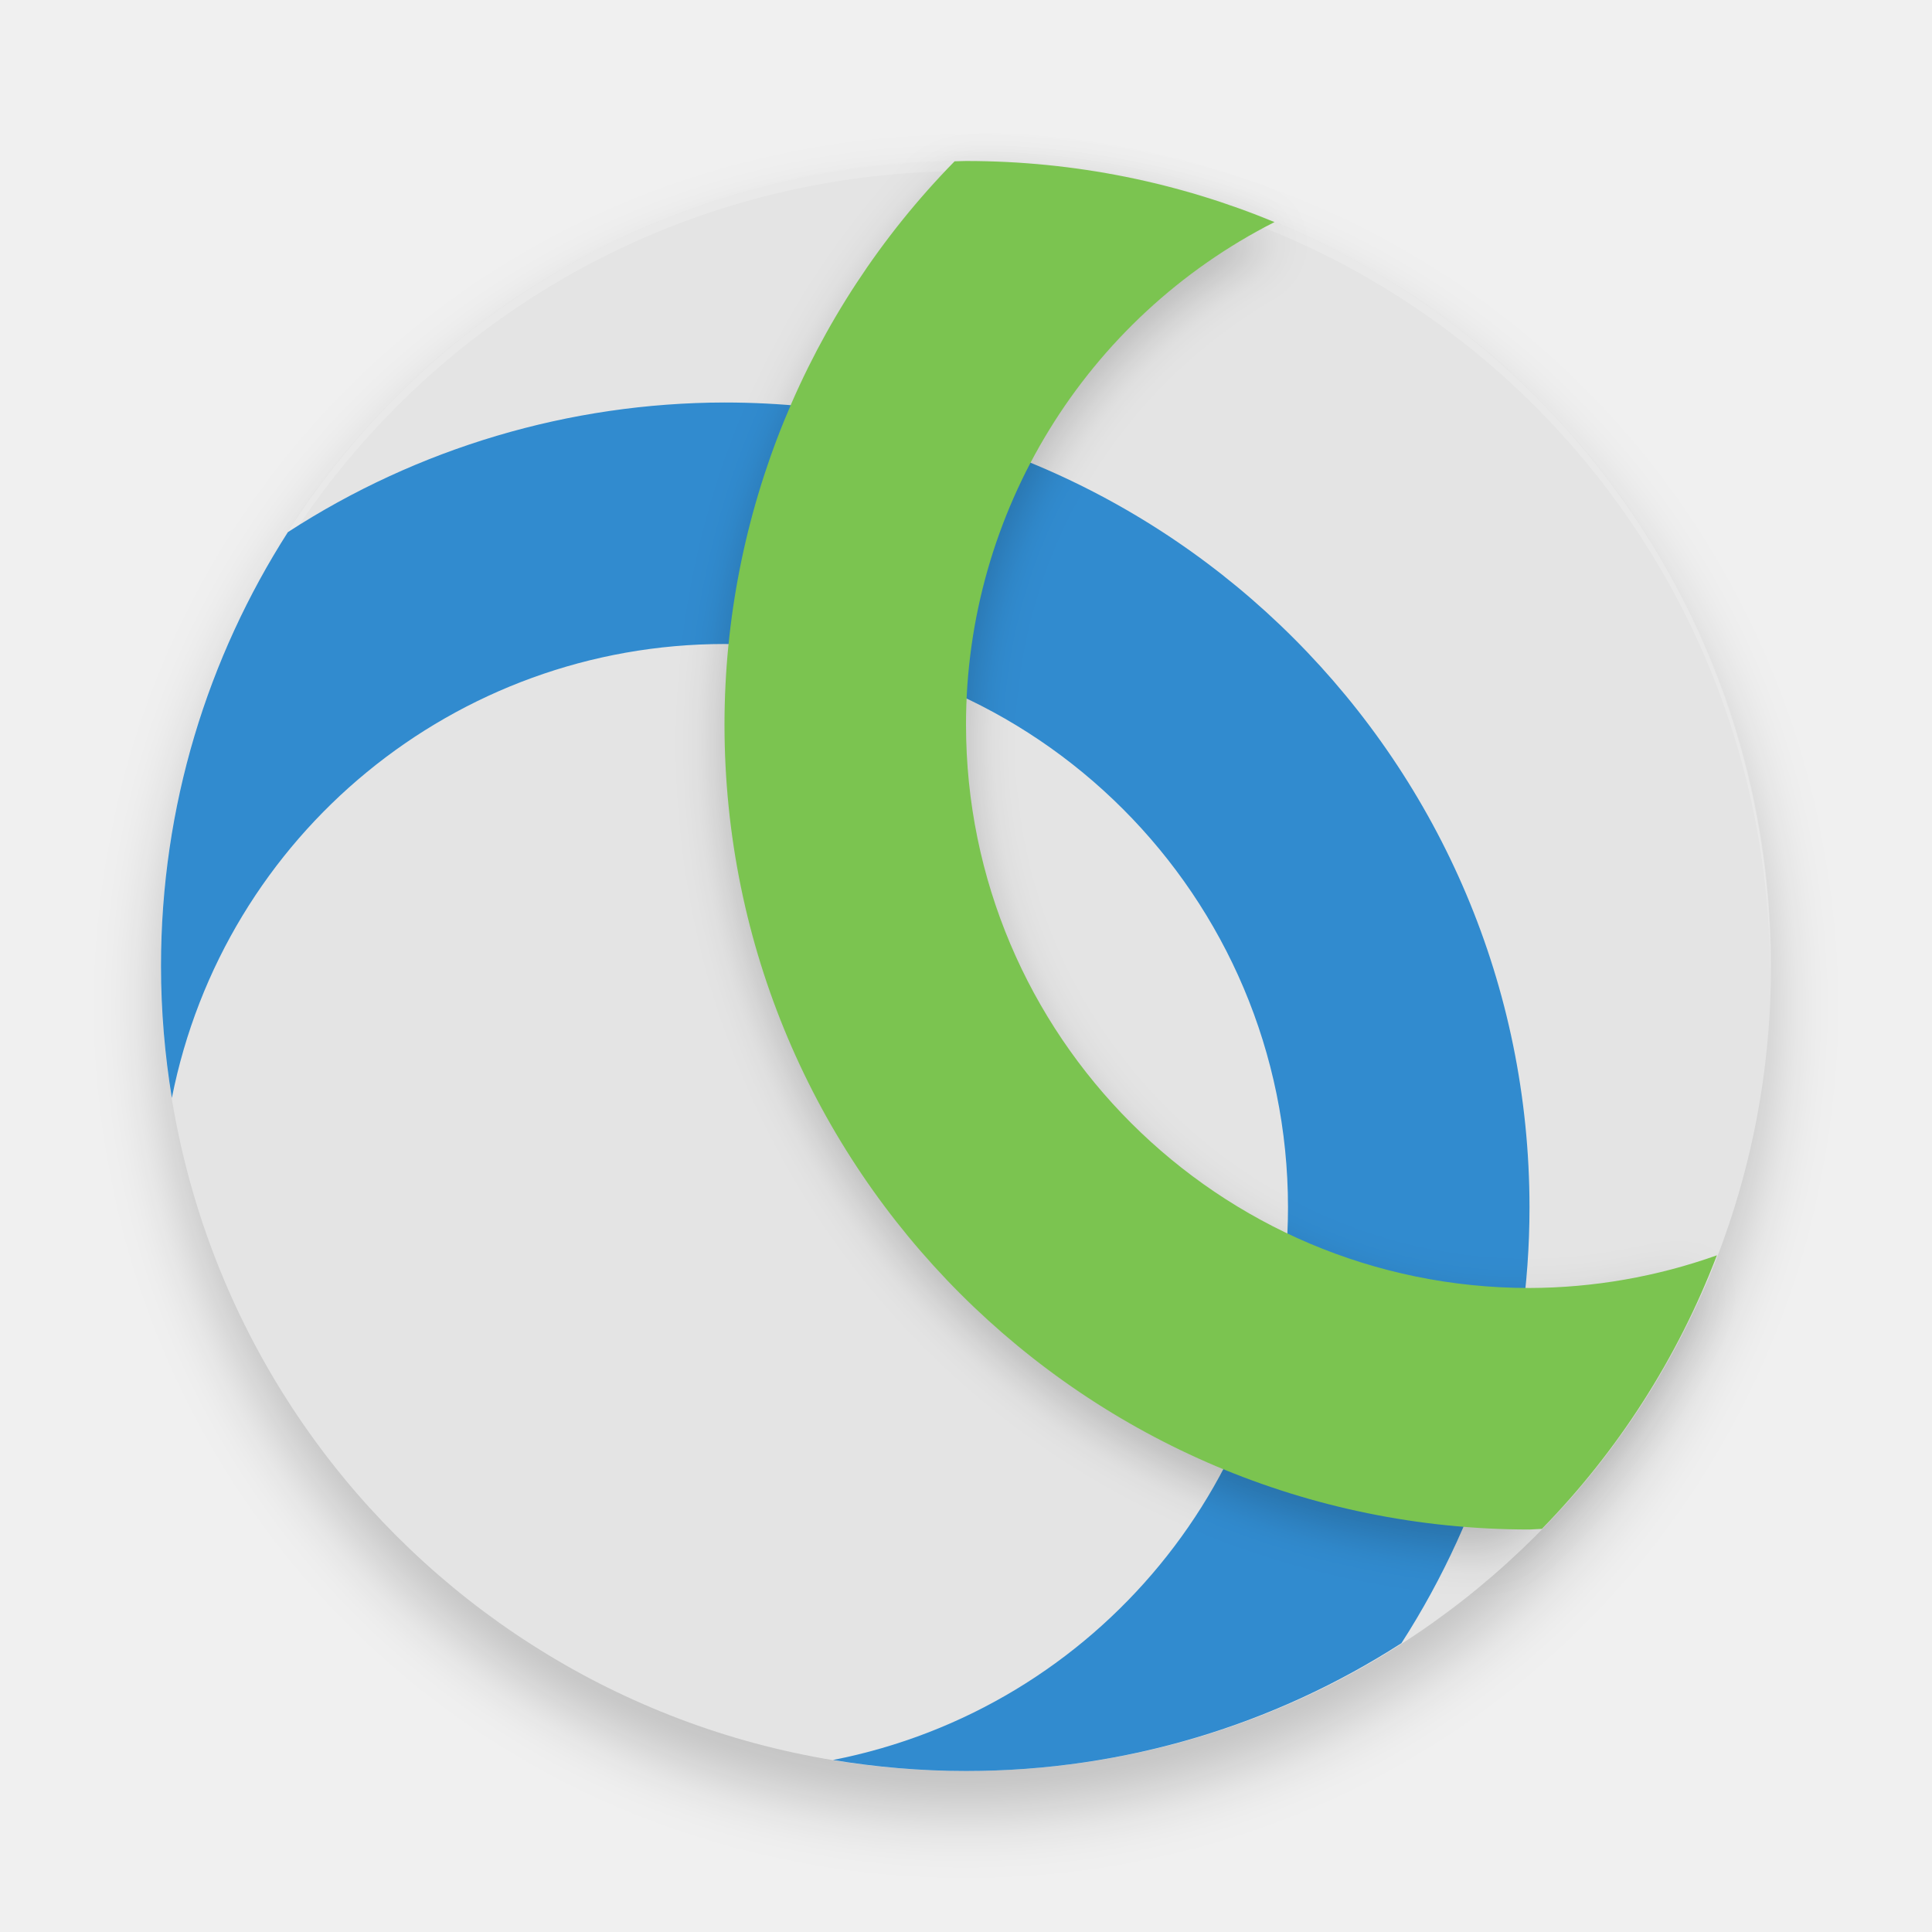
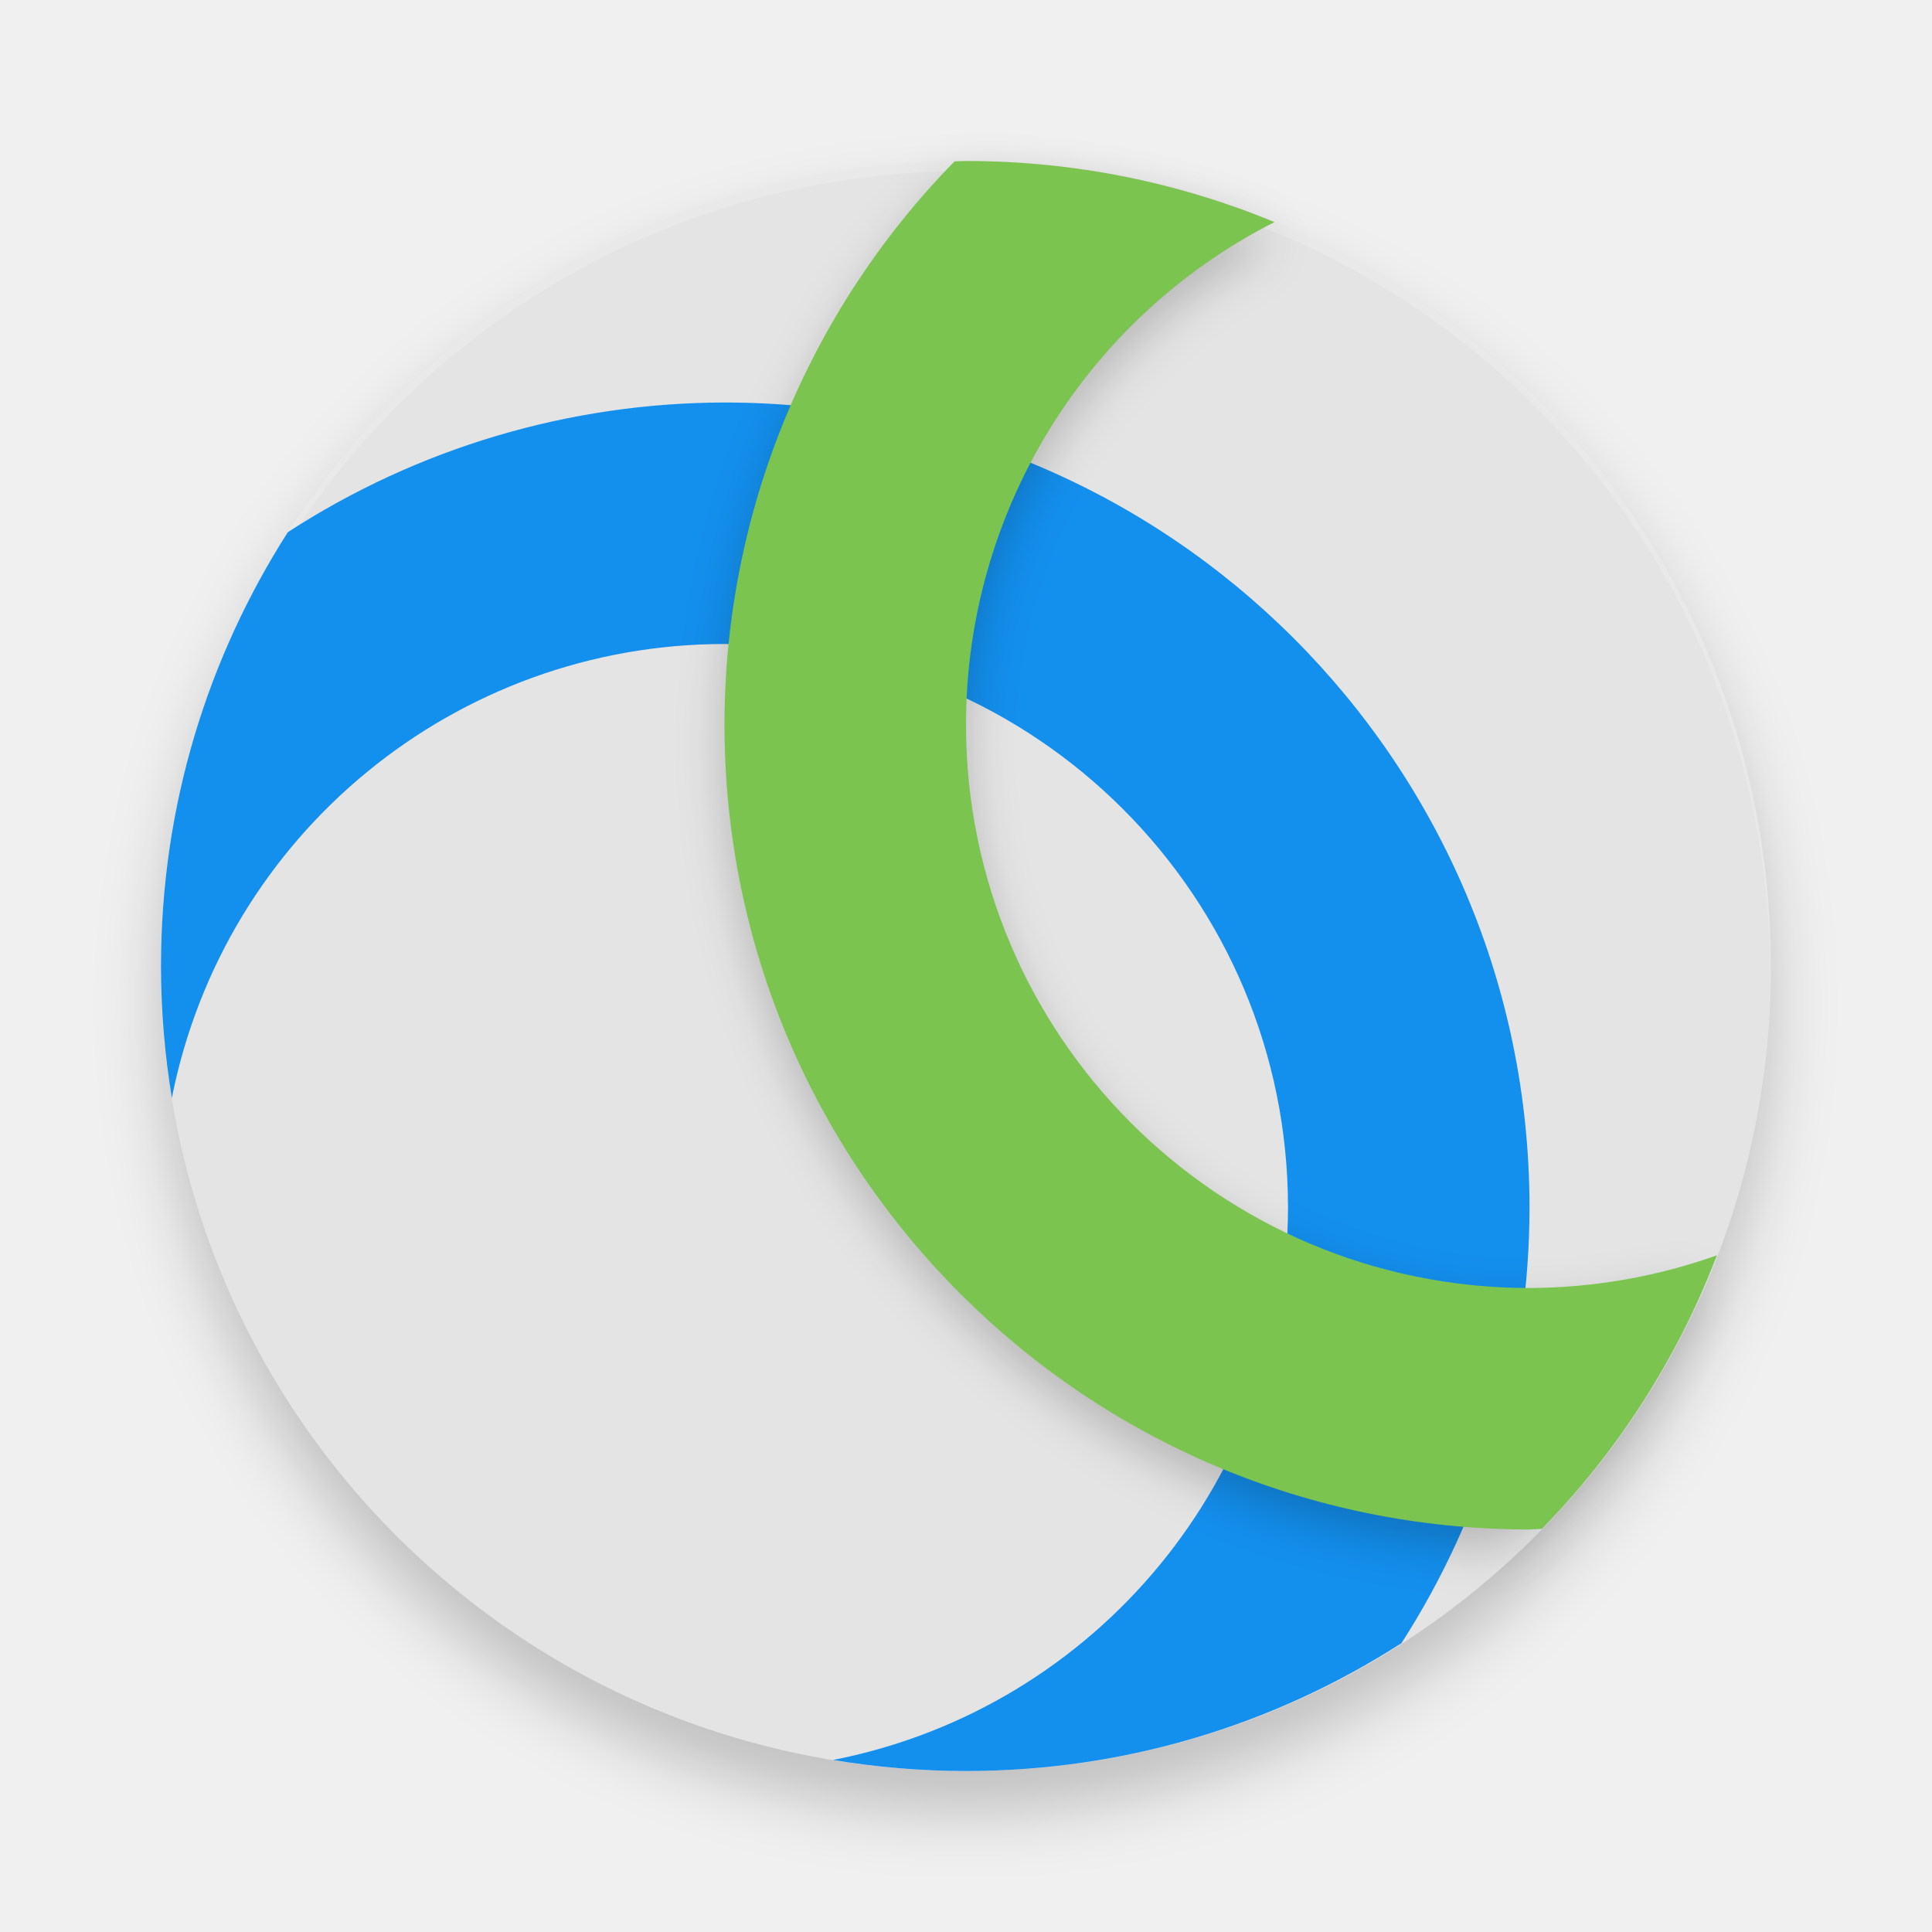
<svg xmlns="http://www.w3.org/2000/svg" width="192" height="192" version="1" id="svg14">
  <defs id="defs18">
    <filter style="color-interpolation-filters:sRGB" id="filter859" x="-0.048" width="1.096" y="-0.048" height="1.096">
      <feGaussianBlur stdDeviation="3.2" id="feGaussianBlur861" />
    </filter>
    <filter style="color-interpolation-filters:sRGB" id="filter879" x="-0.058" width="1.115" y="-0.041" height="1.082">
      <feGaussianBlur stdDeviation="2.326" id="feGaussianBlur881" />
    </filter>
  </defs>
  <path id="path841" d="M 96,20 C 51.68,20 16,55.68 16,100 16,144.32 51.68,180 96,180 c 44.32,0 80,-35.68 80,-80 0,-44.32 -35.68,-80 -80,-80 z" style="opacity:0.2;fill:#000000;stroke-width:4;filter:url(#filter859)" />
  <path style="fill:#e4e4e4;stroke-width:4" d="M 96,16 C 51.68,16 16,51.68 16,96 c 0,44.32 35.68,80 80,80 44.32,0 80,-35.68 80,-80 0,-44.32 -35.68,-80 -80,-80 z" id="path2" />
  <path style="opacity:0.2;fill:#ffffff;stroke-width:4" d="M 96 16 C 51.721 16.001 16.074 51.681 16.074 96 C 16.074 96.115 16.08 96.229 16.082 96.344 C 16.433 52.33 51.94 17.001 96 17 L 96.002 17 C 140.062 17.001 175.569 52.33 175.92 96.344 C 175.922 96.229 175.928 96.115 175.928 96 C 175.928 51.681 140.281 16.001 96.002 16 L 96 16 z " id="path10" />
-   <path style="fill:#318bcf;stroke-width:4" d="M 72,40 A 80,80 0 0 0 28.609,52.883 C 20.658,65.319 16,80.083 16,96 c 0,4.47 0.38,8.85 1.078,13.117 a 56,56 0 0 1 54.922,-45.117 56,56 0 0 1 56,56 56,56 0 0 1 -45.219,54.906 c 4.299,0.709 8.713,1.094 13.219,1.094 15.983,0 30.806,-4.691 43.273,-12.703 a 80,80 0 0 0 12.727,-43.297 80,80 0 0 0 -80,-80 z" id="path4" />
+   <path style="fill:#138fed;stroke-width:4;fill-opacity:1" d="M 72,40 A 80,80 0 0 0 28.609,52.883 C 20.658,65.319 16,80.083 16,96 c 0,4.47 0.38,8.85 1.078,13.117 a 56,56 0 0 1 54.922,-45.117 56,56 0 0 1 56,56 56,56 0 0 1 -45.219,54.906 c 4.299,0.709 8.713,1.094 13.219,1.094 15.983,0 30.806,-4.691 43.273,-12.703 a 80,80 0 0 0 12.727,-43.297 80,80 0 0 0 -80,-80 z" id="path4" />
  <path style="opacity:0.2;stroke-width:4;filter:url(#filter879)" d="m 96,18 c -0.38,0 -0.754,0.026 -1.133,0.031 a 80,80 0 0 0 -22.867,55.969 80,80 0 0 0 77.015,79.89 c 8.291,-7.339 15.029,-16.356 19.695,-26.562 A 56,56 0 0 1 152,130 56,56 0 0 1 96,74 56,56 0 0 1 126.656,24.071 c -9.437,-3.898 -19.779,-6.07 -30.656,-6.07 z" id="path6" />
-   <path style="fill:#7bc450;stroke-width:4" d="m 96,16 c -0.38,0 -0.754,0.026 -1.133,0.031 a 80,80 0 0 0 -22.867,55.969 80,80 0 0 0 80,80 80,80 0 0 0 1.234,-0.062 c 7.527,-7.702 13.458,-16.935 17.391,-27.187 A 56,56 0 0 1 152,128 56,56 0 0 1 96,72 56,56 0 0 1 126.656,22.071 C 117.219,18.172 106.877,16 96,16 Z" id="path8" />
+   <path style="fill:#7bc450;stroke-width:4;fill-opacity:1" d="m 96,16 c -0.38,0 -0.754,0.026 -1.133,0.031 a 80,80 0 0 0 -22.867,55.969 80,80 0 0 0 80,80 80,80 0 0 0 1.234,-0.062 c 7.527,-7.702 13.458,-16.935 17.391,-27.187 A 56,56 0 0 1 152,128 56,56 0 0 1 96,72 56,56 0 0 1 126.656,22.071 C 117.219,18.172 106.877,16 96,16 Z" id="path8" />
</svg>
